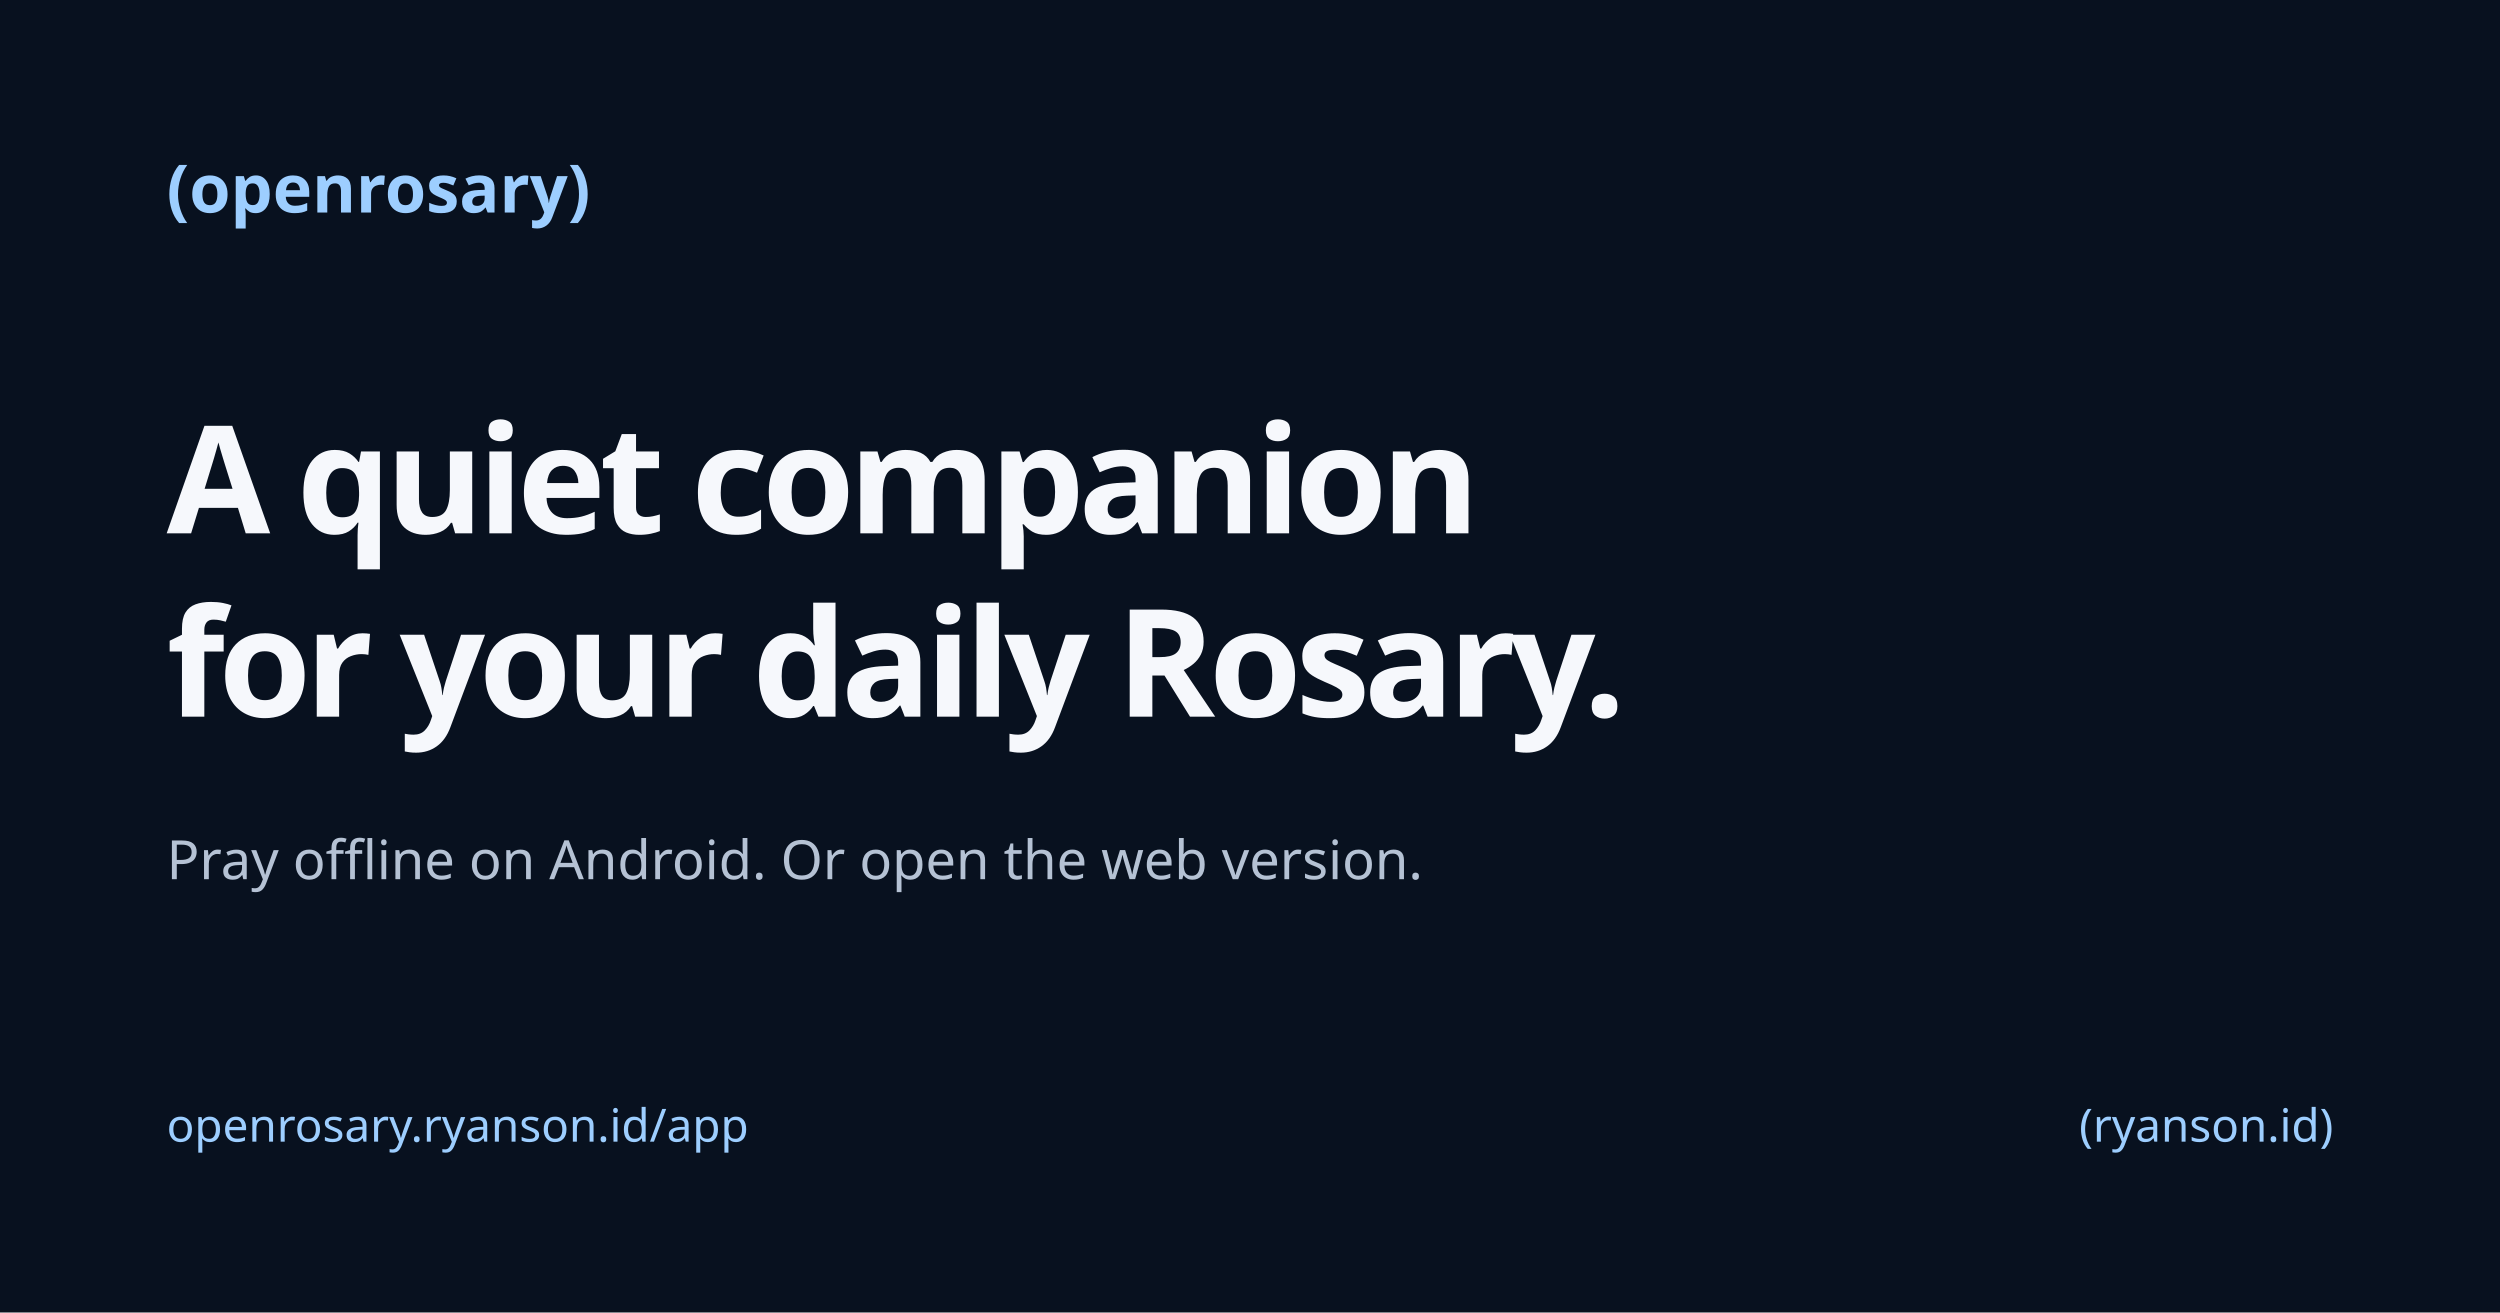
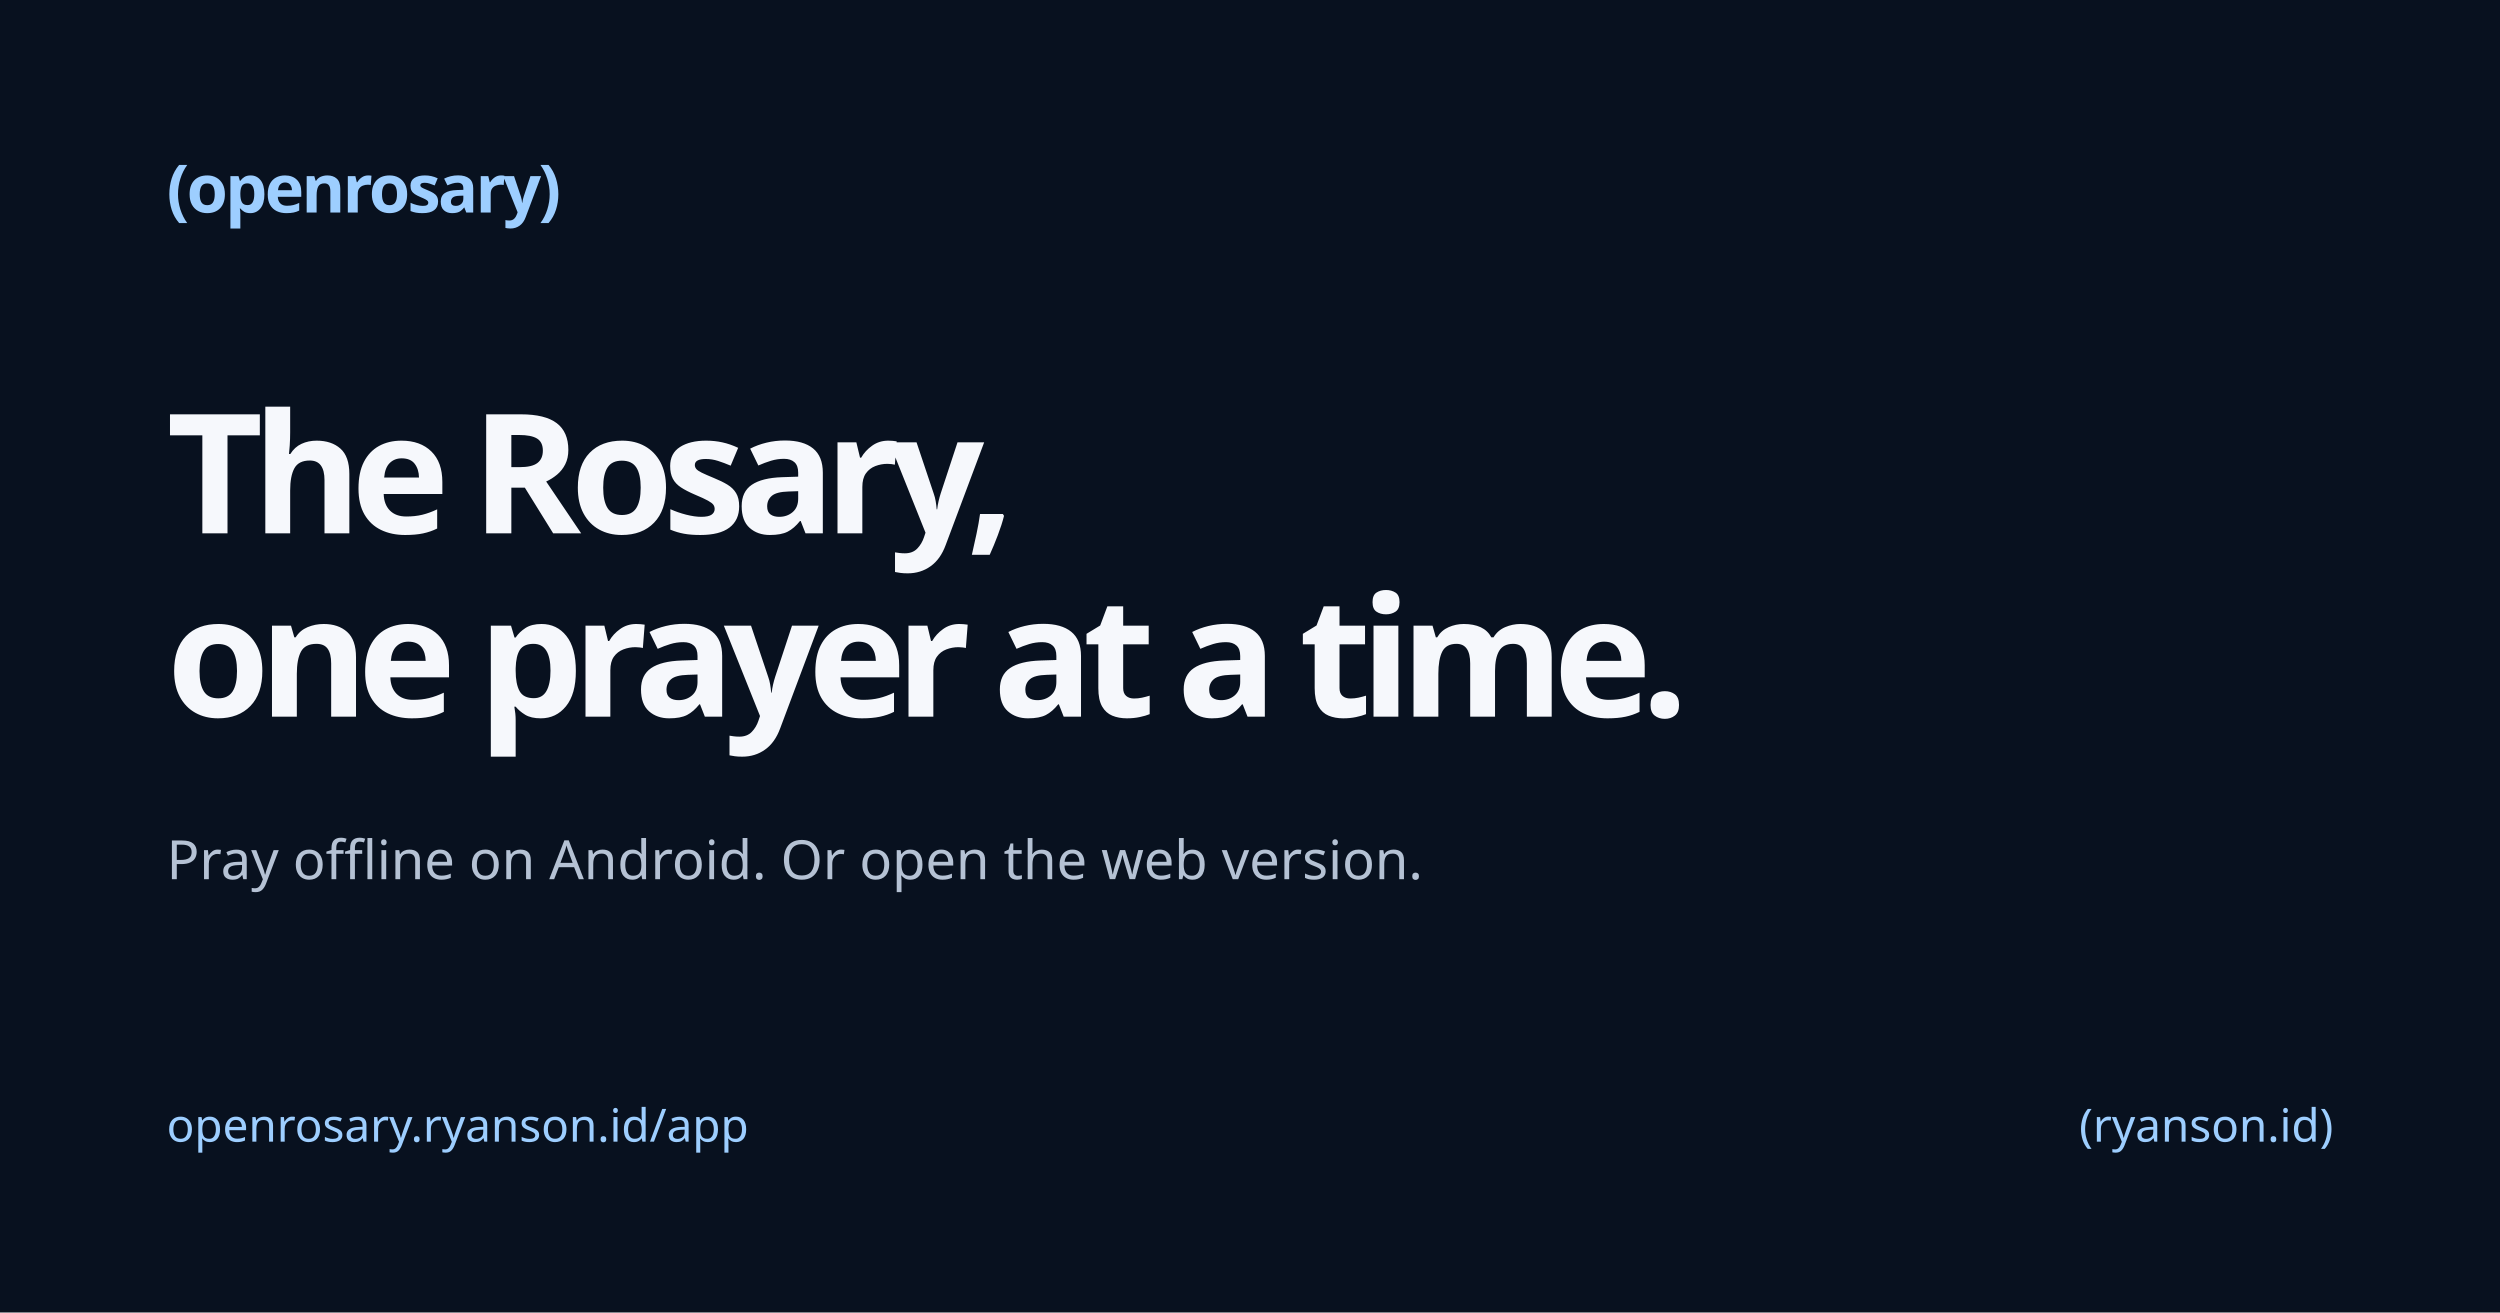
<svg xmlns="http://www.w3.org/2000/svg" width="1200" height="630" viewBox="0 0 1200 630">
  <rect width="1200" height="630" fill="#08111f" />
-   <g font-family="Geist, sans-serif" fill="#f6f8fc">
-     <text x="80" y="102" font-size="32" font-weight="600" fill="#9dceff">(openrosary)</text>
-     <text x="80" y="256" font-size="72" font-weight="600" letter-spacing="-3">A quiet companion</text>
-     <text x="80" y="344" font-size="72" font-weight="600" letter-spacing="-3">for your daily Rosary.</text>
+   <g font-family="Google Sans, Google Sans Text, DM Sans, sans-serif" fill="#f6f8fc">
+     <text x="80" y="102" font-size="32" font-weight="700" fill="#9dceff" letter-spacing="-1.28">(openrosary)</text>
+     <text x="80" y="256" font-size="80" font-weight="700" letter-spacing="-5.2">The Rosary,</text>
+     <text x="80" y="344" font-size="80" font-weight="700" letter-spacing="-5.2">one prayer at a time.</text>
    <text x="80" y="422" font-size="26" fill="#b5c2d4">Pray offline on Android. Or open the web version.</text>
    <text x="80" y="548" font-size="22" fill="#9dceff">openrosary.ryanson.id/app</text>
    <text x="1120" y="548" text-anchor="end" font-size="22" fill="#9dceff">(ryanson.id)</text>
  </g>
</svg>
